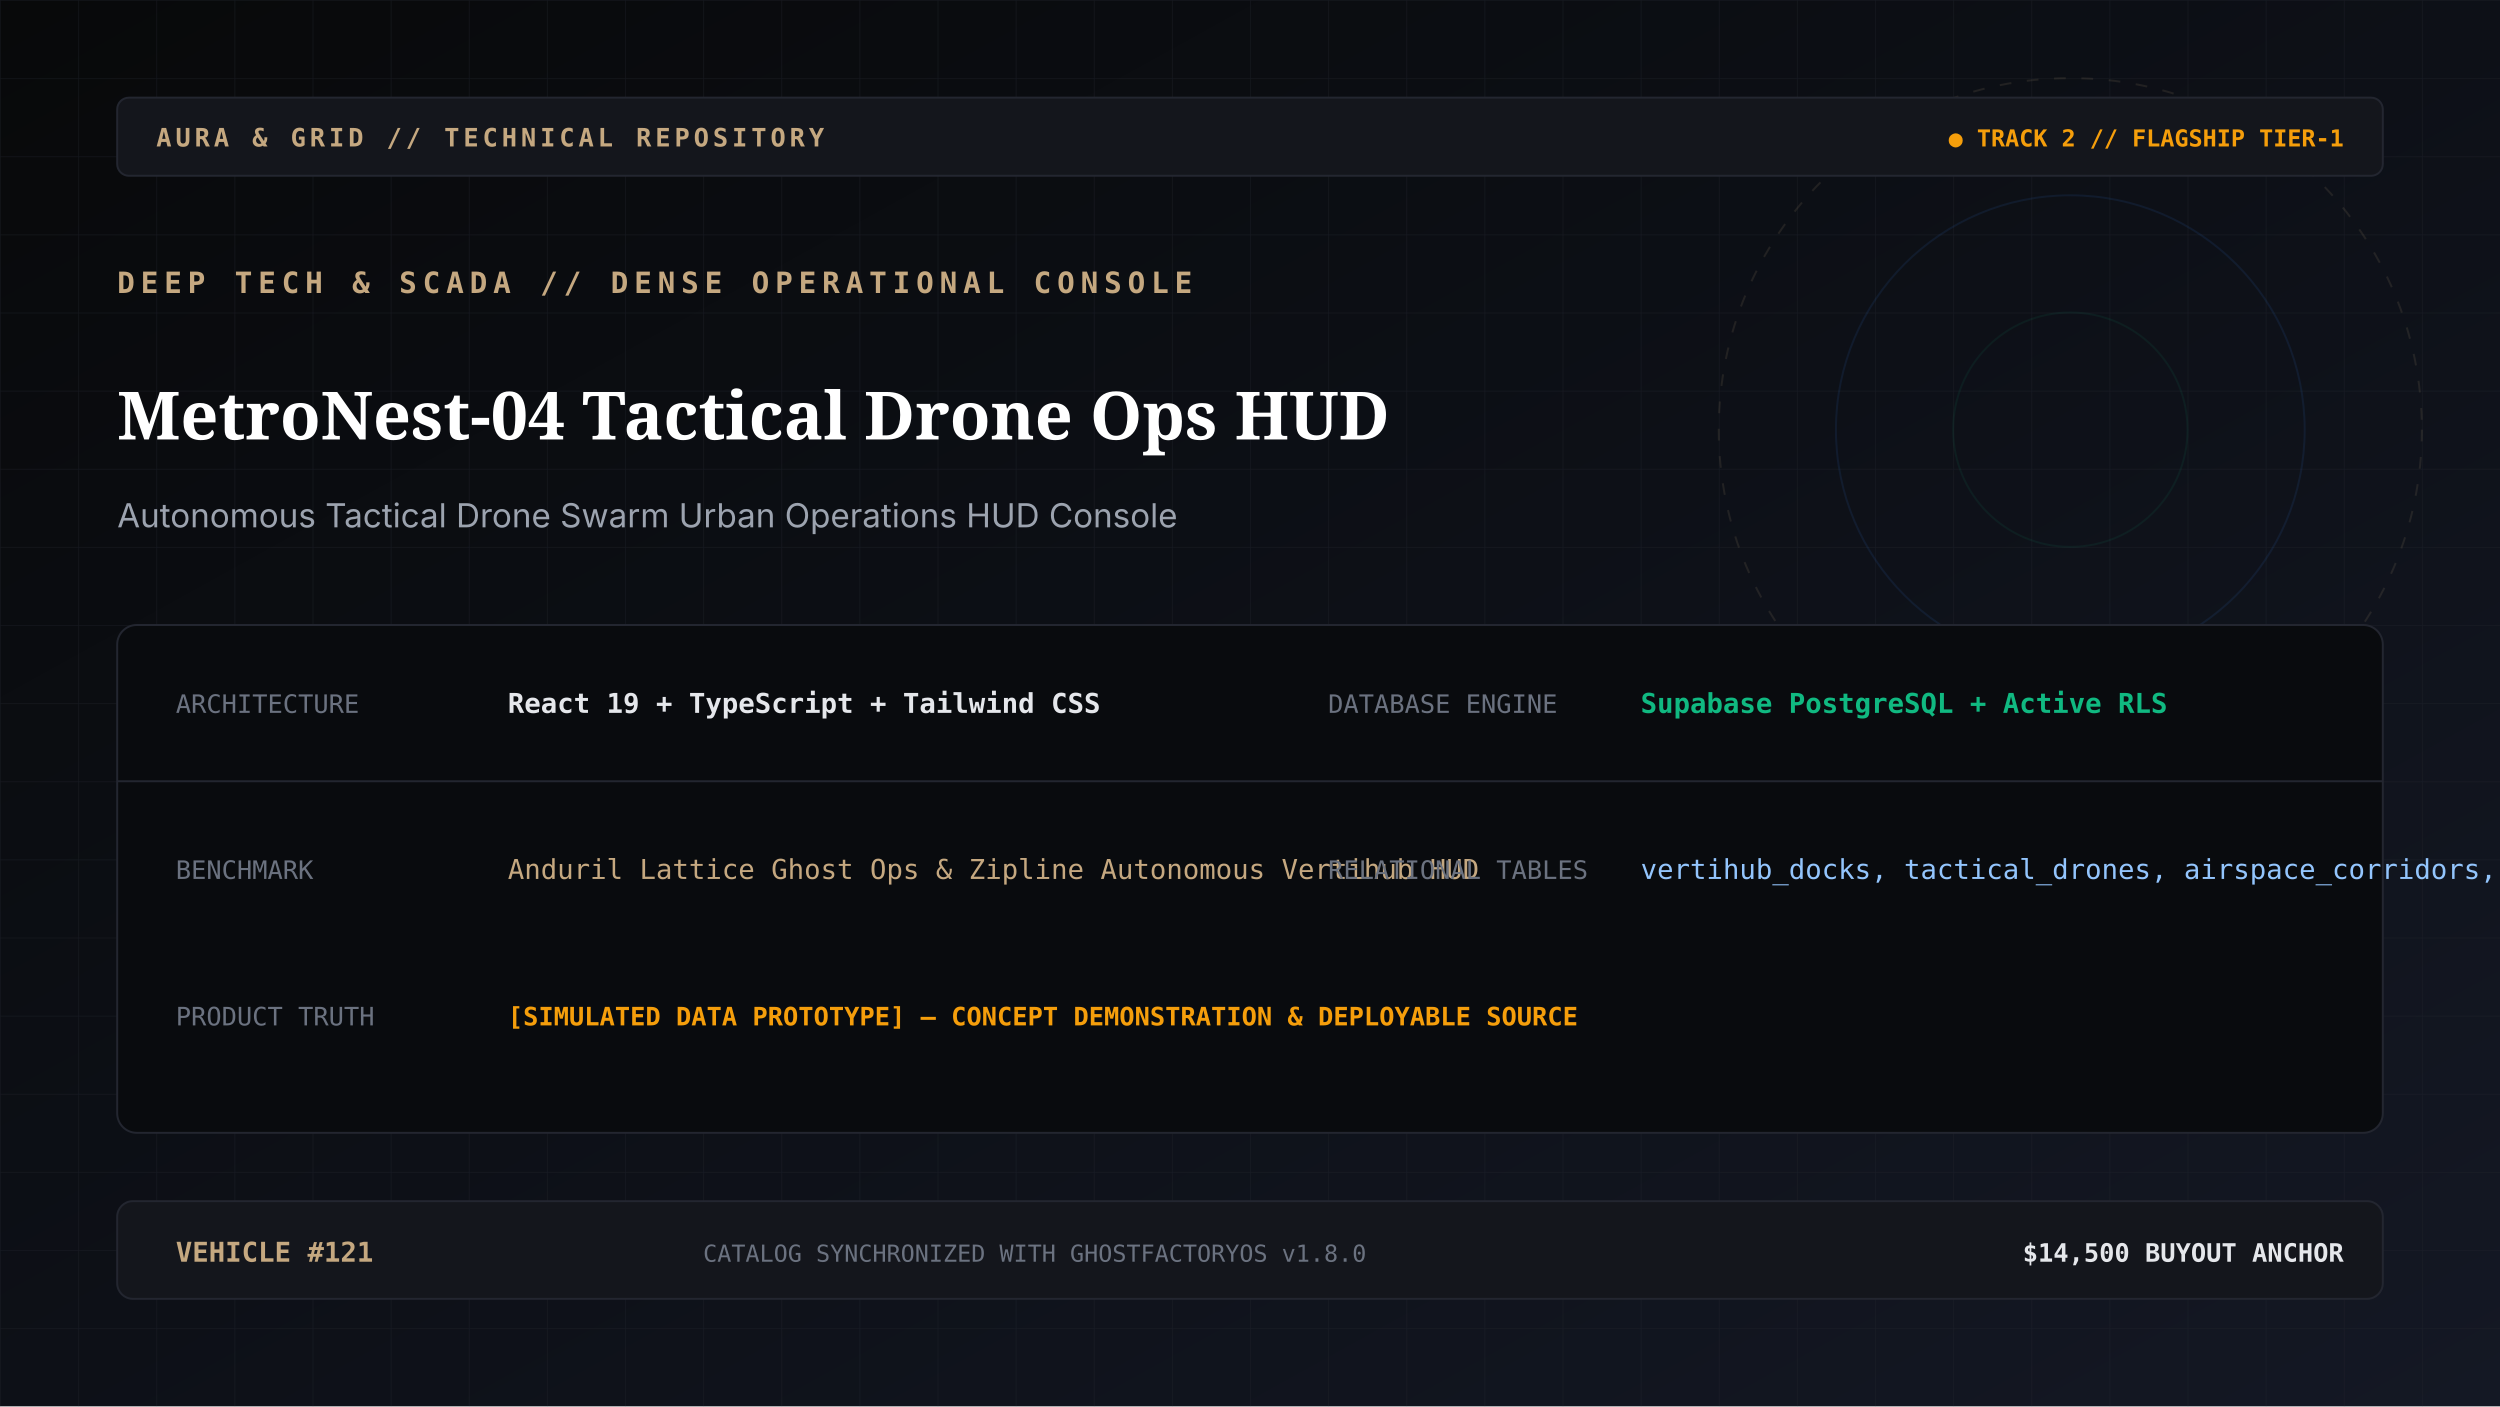
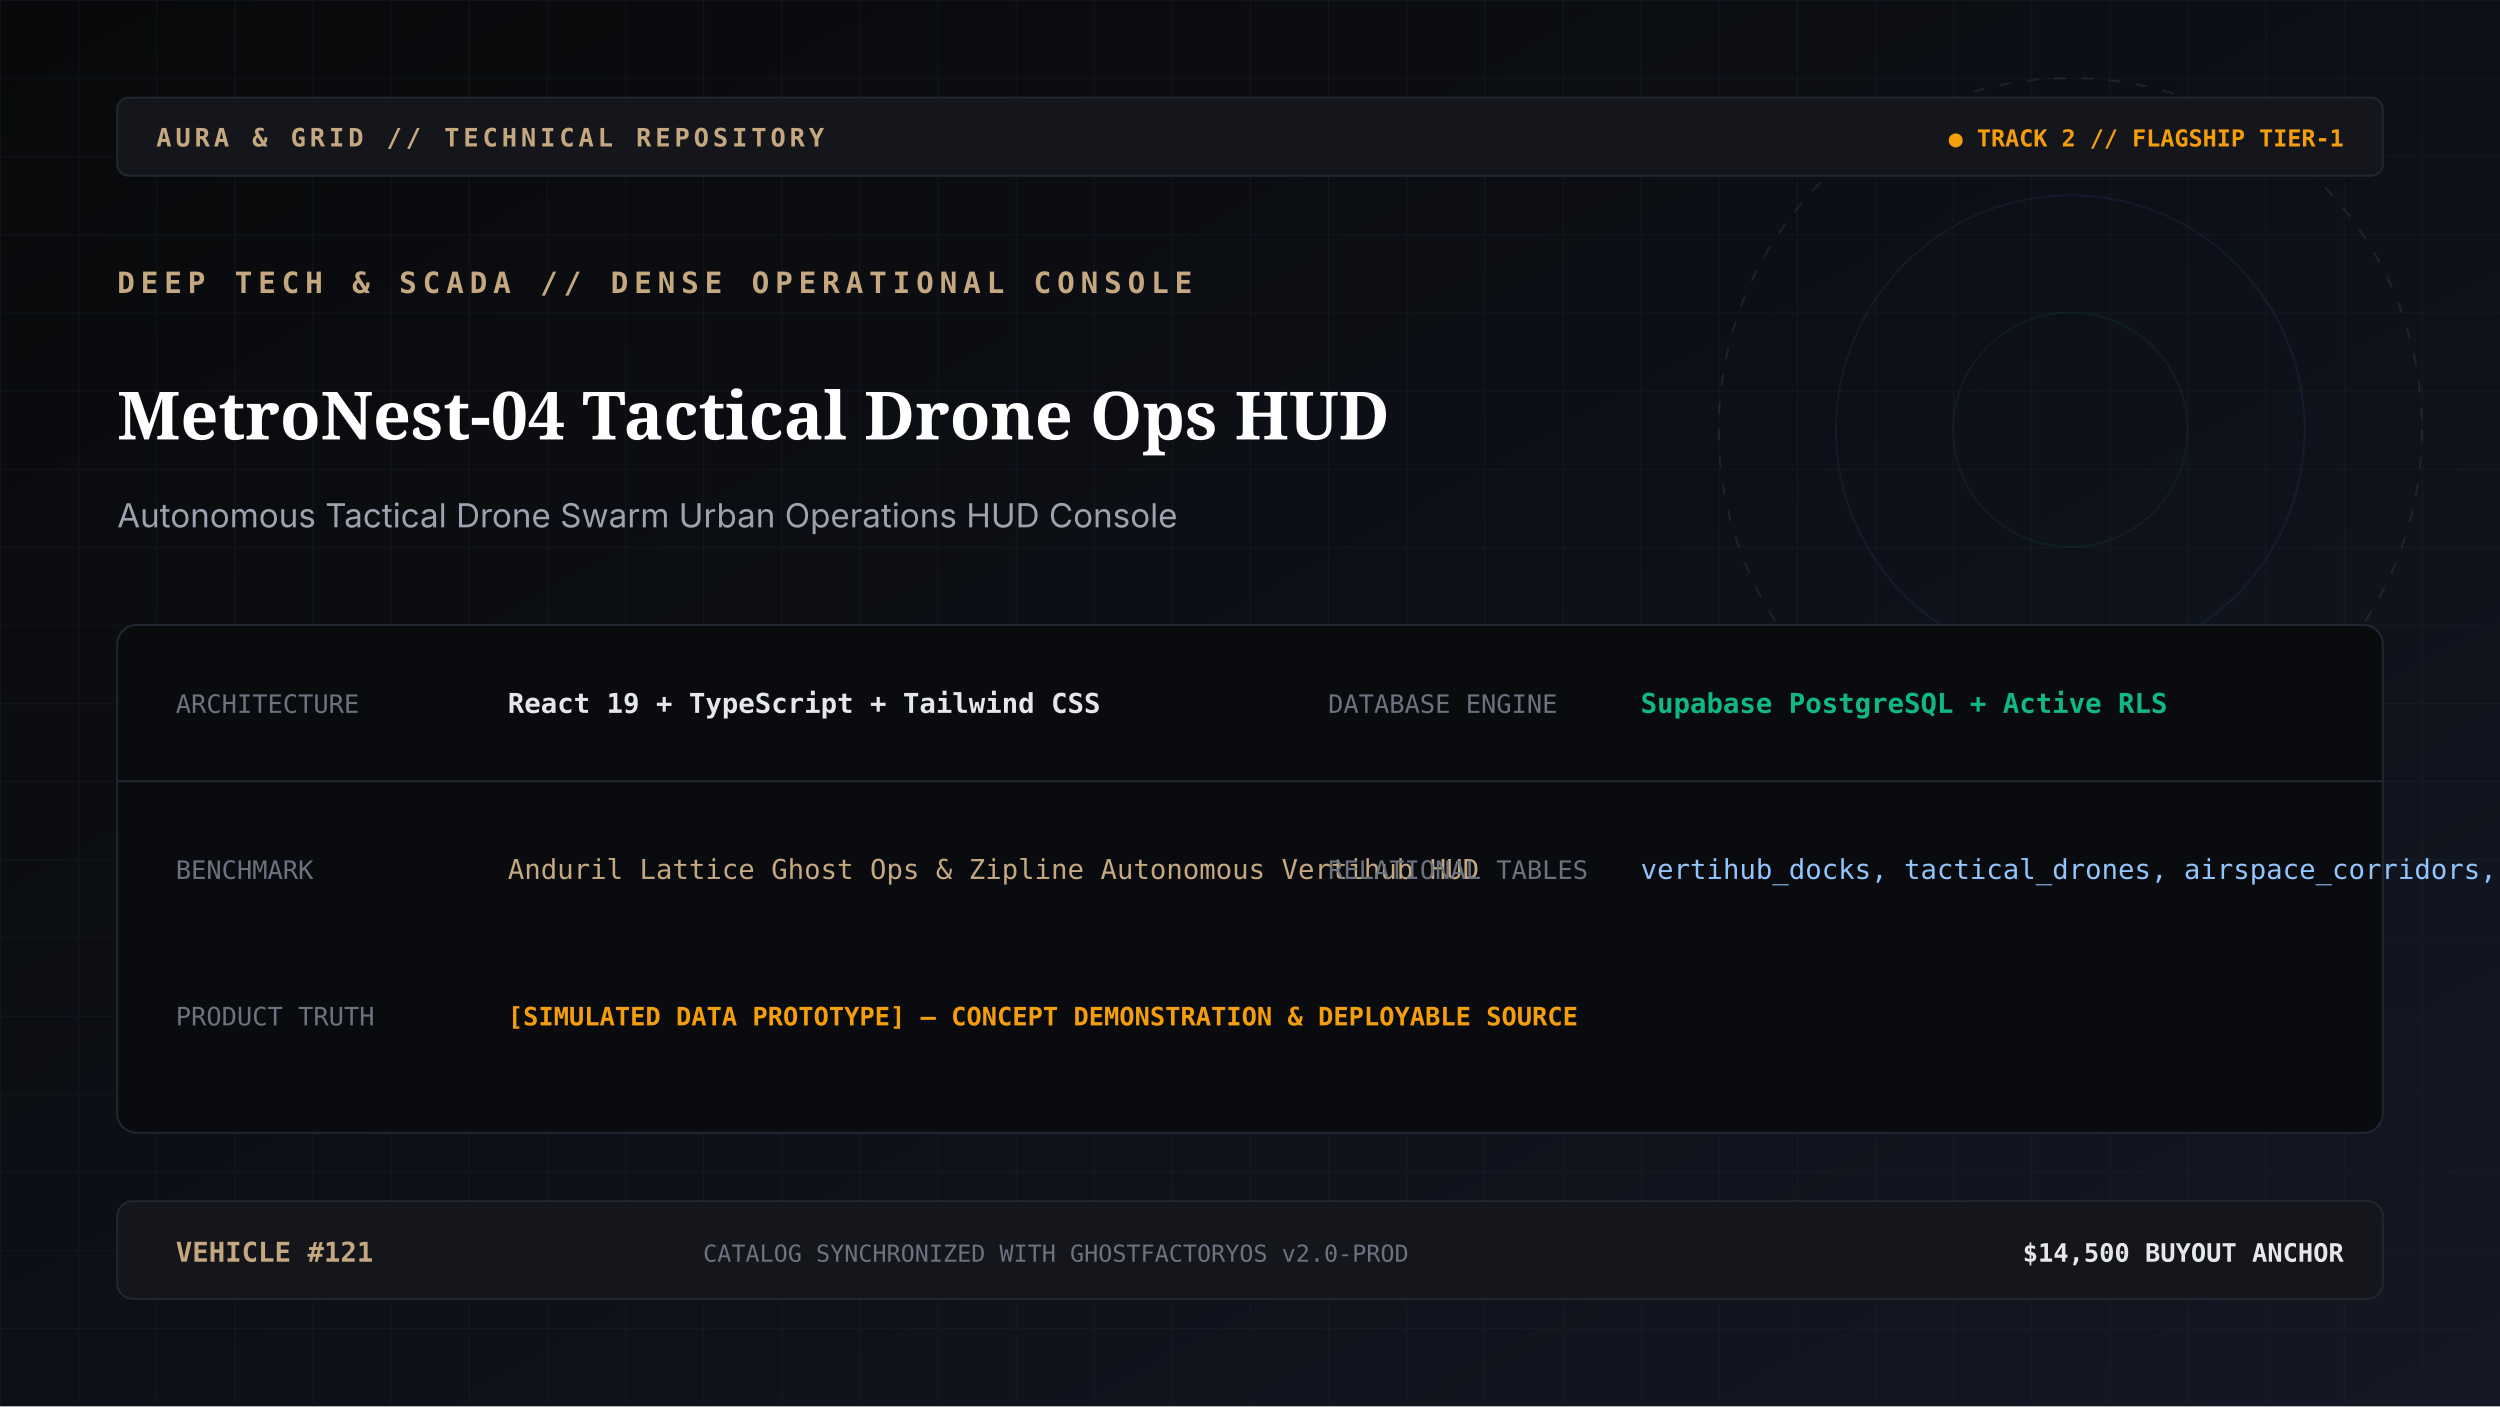
<svg xmlns="http://www.w3.org/2000/svg" width="1280" height="720" viewBox="0 0 1280 720">
  <defs>
    <linearGradient id="bg-121" x1="0%" y1="0%" x2="100%" y2="100%">
      <stop offset="0%" stop-color="#08090A" />
      <stop offset="50%" stop-color="#0D1017" />
      <stop offset="100%" stop-color="#141824" />
    </linearGradient>
    <pattern id="grid-121" width="40" height="40" patternUnits="userSpaceOnUse">
      <path d="M 40 0 L 0 0 0 40" fill="none" stroke="#232630" stroke-width="0.75" stroke-opacity="0.45" />
    </pattern>
  </defs>
  <rect width="1280" height="720" fill="url(#bg-121)" />
  <rect width="1280" height="720" fill="url(#grid-121)" />
  <circle cx="1060" cy="220" r="180" fill="none" stroke="#C5A880" stroke-width="1" stroke-opacity="0.12" stroke-dasharray="6 8" />
  <circle cx="1060" cy="220" r="120" fill="none" stroke="#3B82F6" stroke-width="1" stroke-opacity="0.1" />
  <circle cx="1060" cy="220" r="60" fill="none" stroke="#10B981" stroke-width="1" stroke-opacity="0.08" />
  <rect x="60" y="50" width="1160" height="40" fill="#14161C" rx="6" stroke="#232630" stroke-width="1" />
  <text x="80" y="75" fill="#C5A880" font-family="'JetBrains Mono', monospace" font-size="13" font-weight="600" letter-spacing="2">AURA &amp; GRID // TECHNICAL REPOSITORY</text>
  <text x="1200" y="75" text-anchor="end" fill="#F59E0B" font-family="'JetBrains Mono', monospace" font-size="12" font-weight="bold">● TRACK 2 // FLAGSHIP TIER-1</text>
  <text x="60" y="150" fill="#C5A880" font-family="'JetBrains Mono', monospace" font-size="15" font-weight="bold" letter-spacing="3">DEEP TECH &amp; SCADA // DENSE OPERATIONAL CONSOLE</text>
  <text x="60" y="225" fill="#FFFFFF" font-family="'Playfair Display', Georgia, serif" font-size="34" font-weight="bold">MetroNest-04 Tactical Drone Ops HUD</text>
  <text x="60" y="270" fill="#9CA3AF" font-family="'Inter', sans-serif" font-size="17">Autonomous Tactical Drone Swarm Urban Operations HUD Console</text>
  <rect x="60" y="320" width="1160" height="260" fill="#090B0E" rx="10" stroke="#232630" stroke-width="1" />
  <line x1="60" y1="400" x2="1220" y2="400" stroke="#232630" stroke-width="1" />
  <text x="90" y="365" fill="#6B7280" font-family="'JetBrains Mono', monospace" font-size="13">ARCHITECTURE</text>
  <text x="260" y="365" fill="#E5E7EB" font-family="'JetBrains Mono', monospace" font-size="14" font-weight="bold">React 19 + TypeScript + Tailwind CSS</text>
  <text x="680" y="365" fill="#6B7280" font-family="'JetBrains Mono', monospace" font-size="13">DATABASE ENGINE</text>
  <text x="840" y="365" fill="#10B981" font-family="'JetBrains Mono', monospace" font-size="14" font-weight="bold">Supabase PostgreSQL + Active RLS</text>
  <text x="90" y="450" fill="#6B7280" font-family="'JetBrains Mono', monospace" font-size="13">BENCHMARK</text>
  <text x="260" y="450" fill="#C5A880" font-family="'JetBrains Mono', monospace" font-size="14">Anduril Lattice Ghost Ops &amp; Zipline Autonomous Vertihub HUD</text>
  <text x="680" y="450" fill="#6B7280" font-family="'JetBrains Mono', monospace" font-size="13">RELATIONAL TABLES</text>
  <text x="840" y="450" fill="#93C5FD" font-family="'JetBrains Mono', monospace" font-size="14">vertihub_docks, tactical_drones, airspace_corridors, flight_manifests</text>
  <text x="90" y="525" fill="#6B7280" font-family="'JetBrains Mono', monospace" font-size="13">PRODUCT TRUTH</text>
  <text x="260" y="525" fill="#F59E0B" font-family="'JetBrains Mono', monospace" font-size="13" font-weight="600">[SIMULATED DATA PROTOTYPE] — CONCEPT DEMONSTRATION &amp; DEPLOYABLE SOURCE</text>
  <rect x="60" y="615" width="1160" height="50" fill="#14161C" rx="8" stroke="#232630" stroke-width="1" />
  <text x="90" y="646" fill="#C5A880" font-family="'JetBrains Mono', monospace" font-size="14" font-weight="bold">VEHICLE #121</text>
-   <text x="360" y="646" fill="#6B7280" font-family="'JetBrains Mono', monospace" font-size="12">CATALOG SYNCHRONIZED WITH GHOSTFACTORYOS v1.8.0</text>
+   <text x="360" y="646" fill="#6B7280" font-family="'JetBrains Mono', monospace" font-size="12">CATALOG SYNCHRONIZED WITH GHOSTFACTORYOS v2.0-PROD</text>
  <text x="1200" y="646" text-anchor="end" fill="#E5E7EB" font-family="'JetBrains Mono', monospace" font-size="13" font-weight="bold">$14,500 BUYOUT ANCHOR</text>
</svg>
